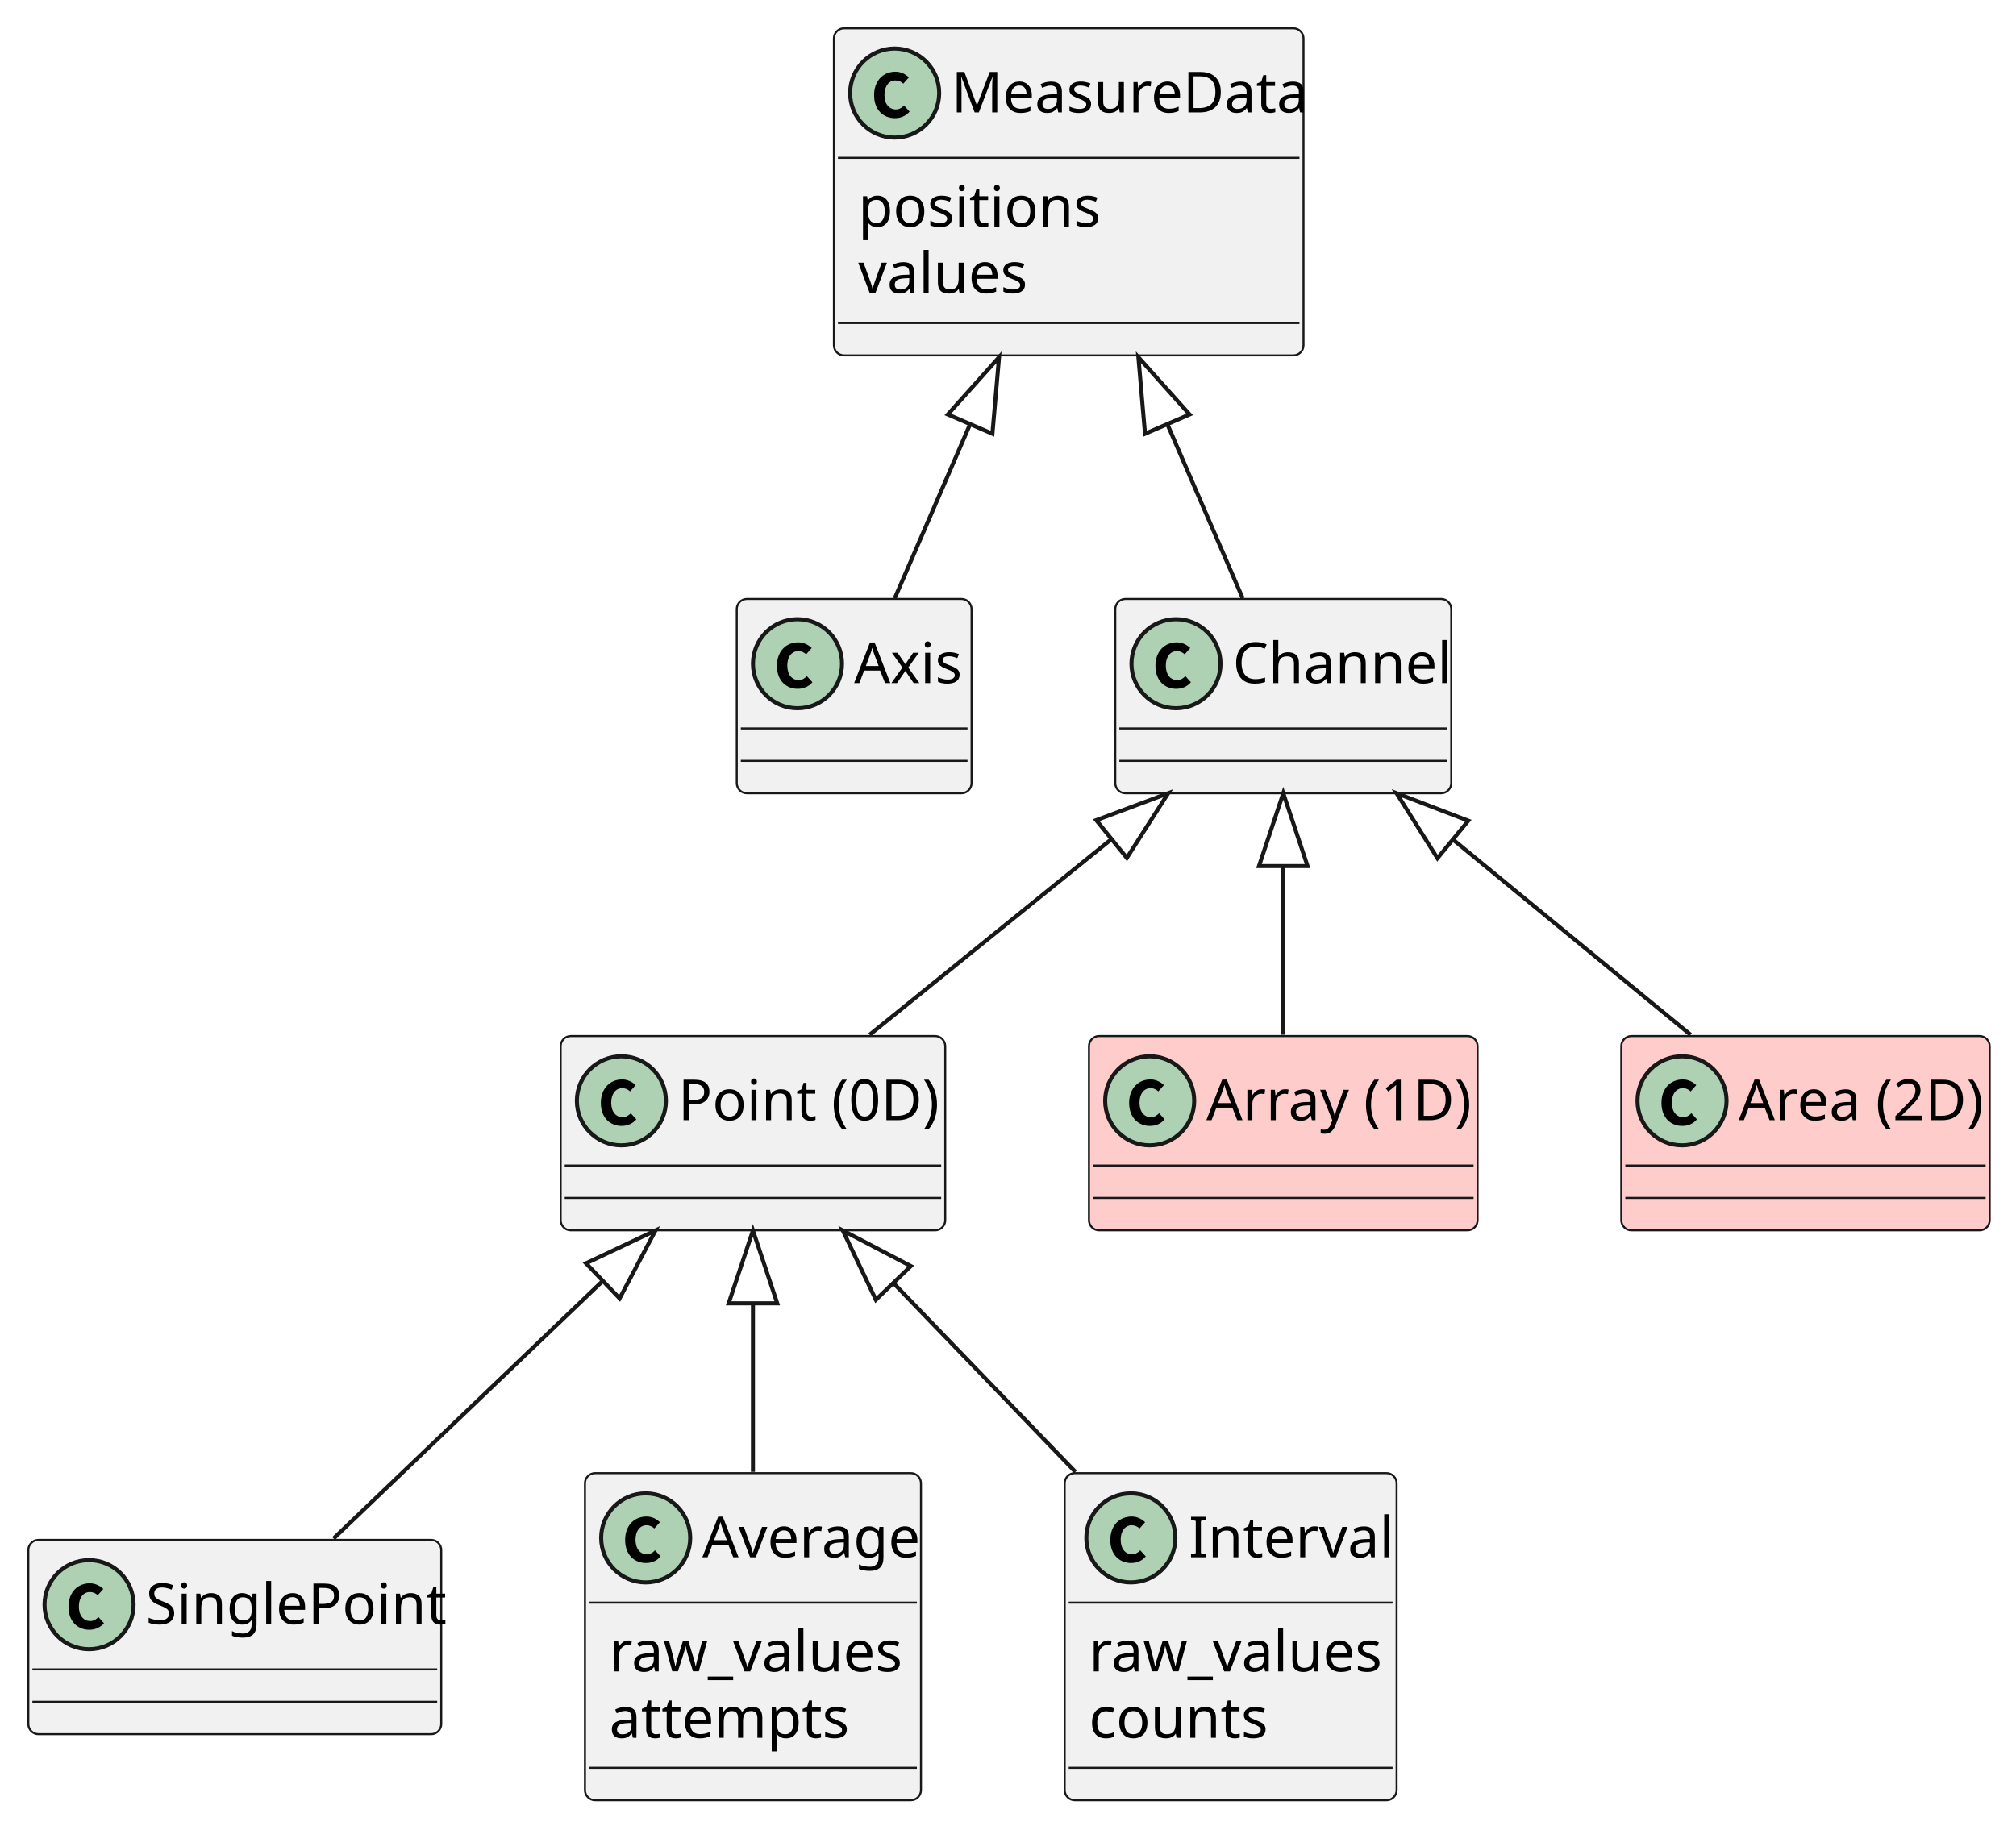
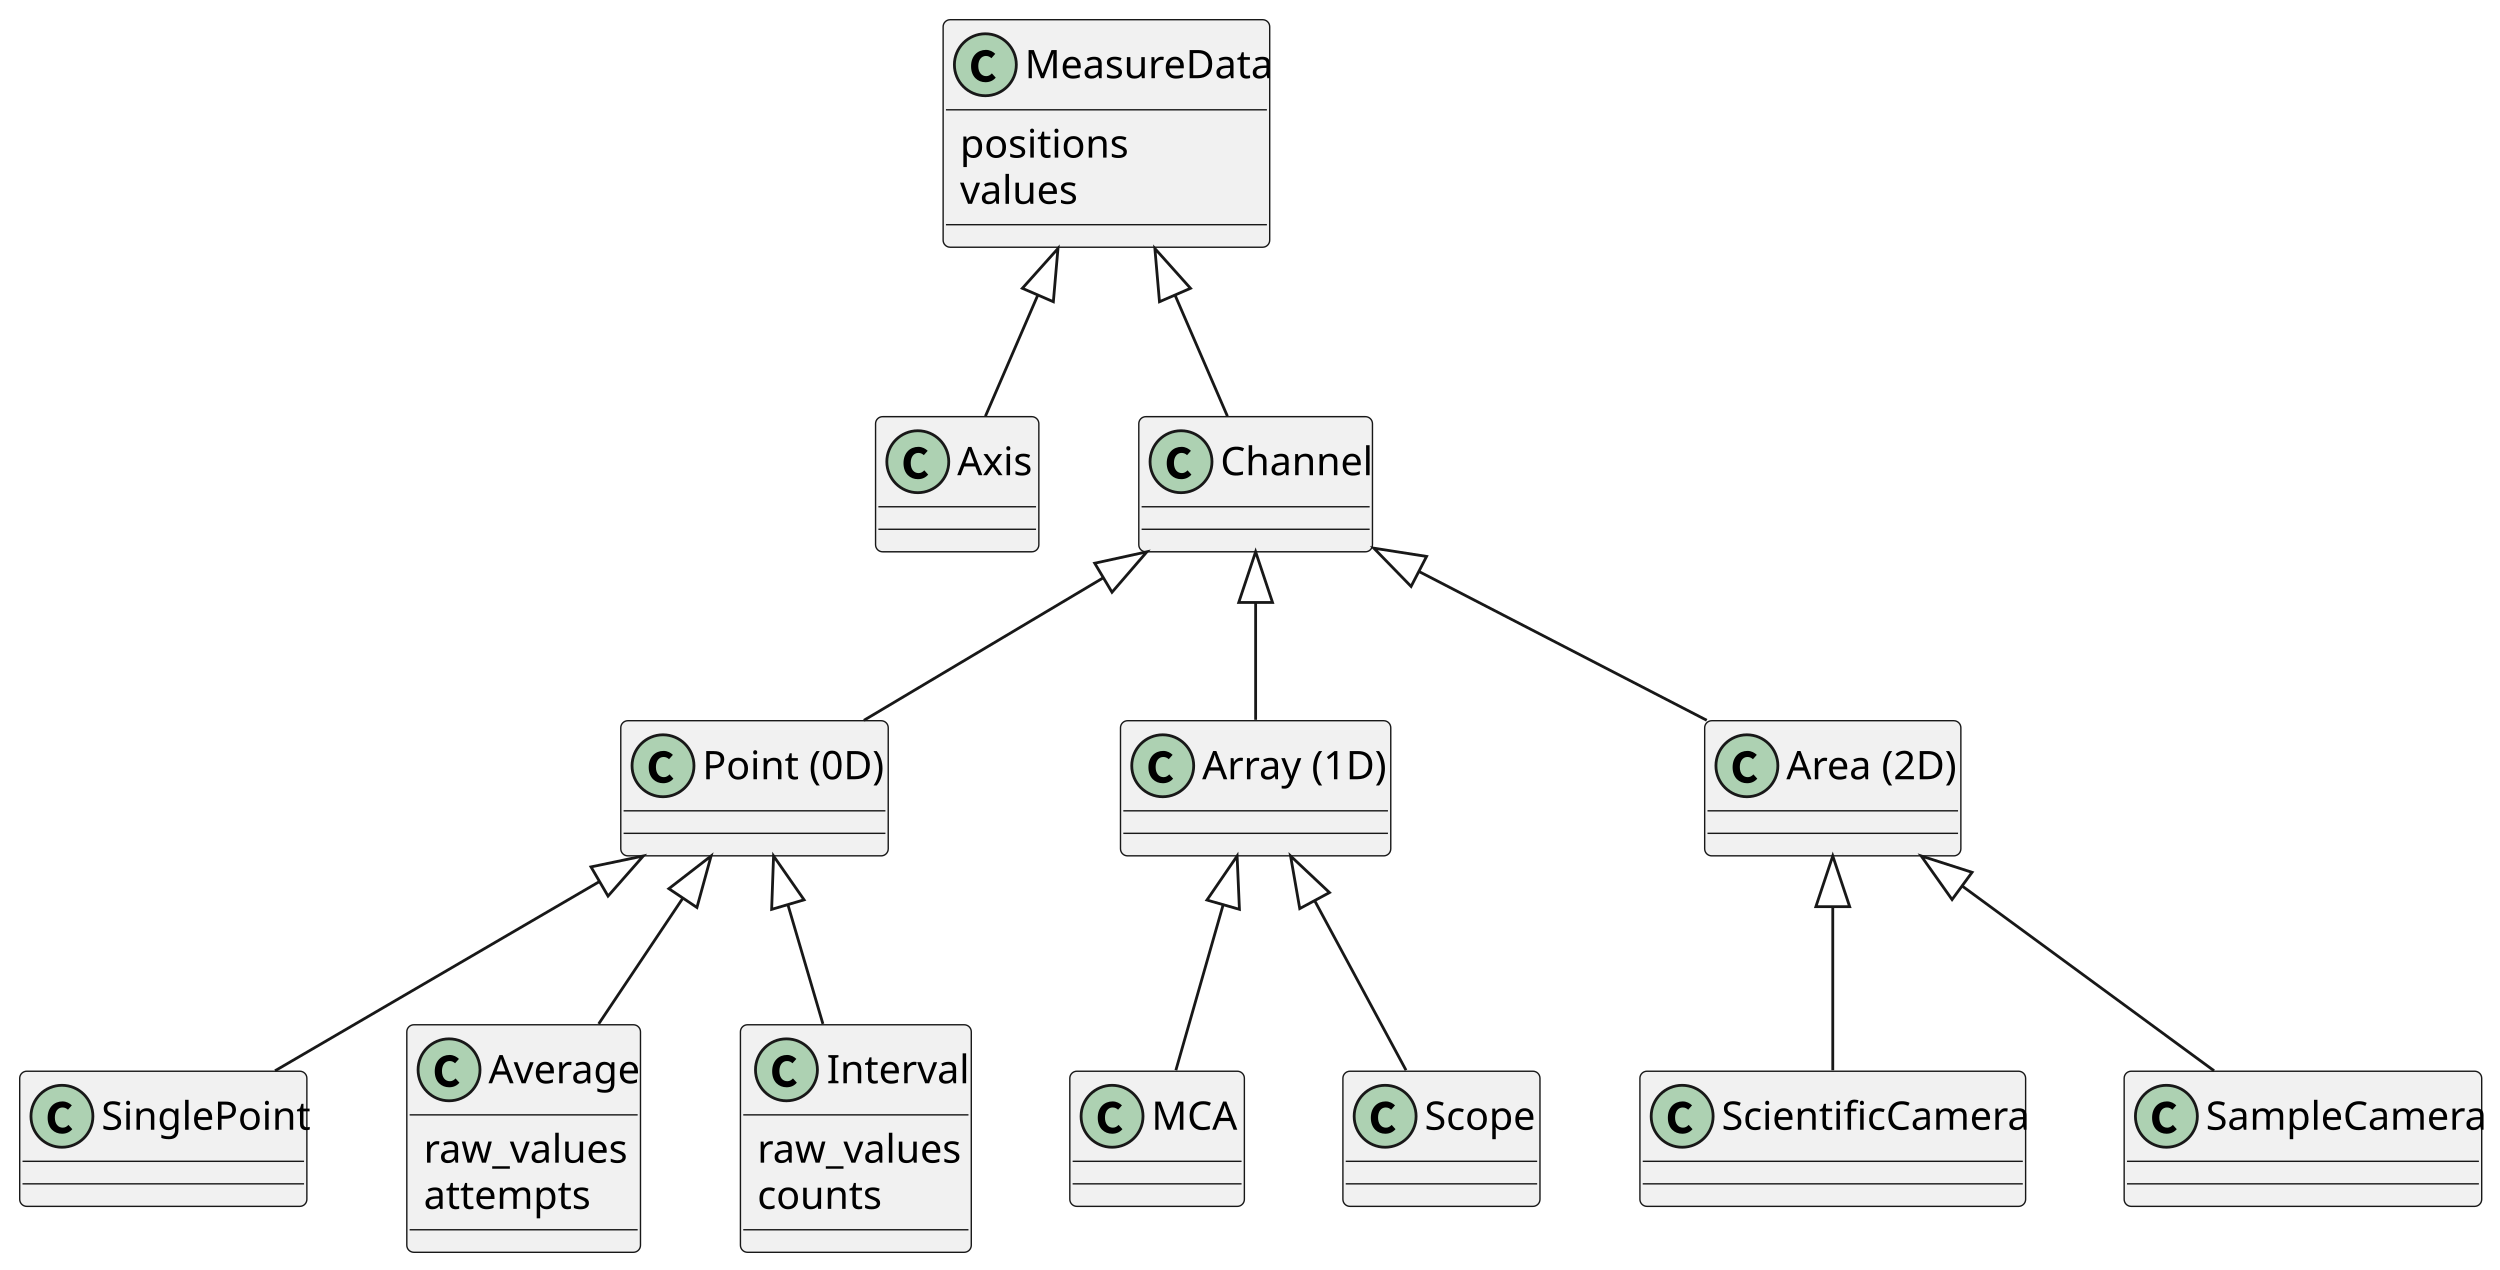
- <svg xmlns="http://www.w3.org/2000/svg" contentStyleType="text/css" height="451px" preserveAspectRatio="none" style="width:498px;height:451px;background:#FFFFFF;" version="1.1" viewBox="0 0 498 451" width="498px" zoomAndPan="magnify">
+ <svg xmlns="http://www.w3.org/2000/svg" contentStyleType="text/css" height="451px" preserveAspectRatio="none" style="width:888px;height:451px;background:#FFFFFF;" version="1.1" viewBox="0 0 888 451" width="888px" zoomAndPan="magnify">
  <defs />
  <g>
    <g id="elem_MeasureData">
-       <rect codeLine="3" fill="#F1F1F1" height="80.812" id="MeasureData" rx="2.5" ry="2.5" style="stroke:#181818;stroke-width:0.5;" width="116" x="206" y="7" />
-       <ellipse cx="221" cy="23" fill="#ADD1B2" rx="11" ry="11" style="stroke:#181818;stroke-width:1.0;" />
-       <path d="M221.047,29.203 C222.547,29.203 223.781,28.641 224.688,27.578 L223.312,26.062 C222.766,26.656 222.109,27.047 221.312,27.047 C219.641,27.047 218.484,25.719 218.484,23.438 C218.484,21.219 219.641,19.875 221.203,19.875 C222.016,19.875 222.609,20.188 223.141,20.672 L224.516,19.125 C223.766,18.391 222.609,17.719 221.203,17.719 C218.25,17.719 215.922,19.859 215.922,23.531 C215.922,27.25 218.297,29.203 221.047,29.203 Z " fill="#000000" />
-       <text fill="#000000" font-family="sans-serif" font-size="14" lengthAdjust="spacing" textLength="84" x="235" y="27.785">MeasureData</text>
-       <line style="stroke:#181818;stroke-width:0.5;" x1="207" x2="321" y1="39" y2="39" />
-       <text fill="#000000" font-family="sans-serif" font-size="14" lengthAdjust="spacing" textLength="57" x="212" y="55.988">positions</text>
-       <text fill="#000000" font-family="sans-serif" font-size="14" lengthAdjust="spacing" textLength="40" x="212" y="72.394">values</text>
-       <line style="stroke:#181818;stroke-width:0.5;" x1="207" x2="321" y1="79.812" y2="79.812" />
+       <rect codeLine="3" fill="#F1F1F1" height="80.812" id="MeasureData" rx="2.5" ry="2.5" style="stroke:#181818;stroke-width:0.5;" width="116" x="335" y="7" />
+       <ellipse cx="350" cy="23" fill="#ADD1B2" rx="11" ry="11" style="stroke:#181818;stroke-width:1.0;" />
+       <path d="M350.047,29.203 C351.547,29.203 352.781,28.641 353.688,27.578 L352.312,26.062 C351.766,26.656 351.109,27.047 350.312,27.047 C348.641,27.047 347.484,25.719 347.484,23.438 C347.484,21.219 348.641,19.875 350.203,19.875 C351.016,19.875 351.609,20.188 352.141,20.672 L353.516,19.125 C352.766,18.391 351.609,17.719 350.203,17.719 C347.25,17.719 344.922,19.859 344.922,23.531 C344.922,27.25 347.297,29.203 350.047,29.203 Z " fill="#000000" />
+       <text fill="#000000" font-family="sans-serif" font-size="14" lengthAdjust="spacing" textLength="84" x="364" y="27.785">MeasureData</text>
+       <line style="stroke:#181818;stroke-width:0.5;" x1="336" x2="450" y1="39" y2="39" />
+       <text fill="#000000" font-family="sans-serif" font-size="14" lengthAdjust="spacing" textLength="57" x="341" y="55.988">positions</text>
+       <text fill="#000000" font-family="sans-serif" font-size="14" lengthAdjust="spacing" textLength="40" x="341" y="72.394">values</text>
+       <line style="stroke:#181818;stroke-width:0.5;" x1="336" x2="450" y1="79.812" y2="79.812" />
    </g>
    <g id="elem_Axis">
-       <rect codeLine="8" fill="#F1F1F1" height="48" id="Axis" rx="2.5" ry="2.5" style="stroke:#181818;stroke-width:0.5;" width="58" x="182" y="148" />
-       <ellipse cx="197" cy="164" fill="#ADD1B2" rx="11" ry="11" style="stroke:#181818;stroke-width:1.0;" />
-       <path d="M197.047,170.203 C198.547,170.203 199.781,169.641 200.688,168.578 L199.312,167.062 C198.766,167.656 198.109,168.047 197.312,168.047 C195.641,168.047 194.484,166.719 194.484,164.438 C194.484,162.219 195.641,160.875 197.203,160.875 C198.016,160.875 198.609,161.188 199.141,161.672 L200.516,160.125 C199.766,159.391 198.609,158.719 197.203,158.719 C194.25,158.719 191.922,160.859 191.922,164.531 C191.922,168.25 194.297,170.203 197.047,170.203 Z " fill="#000000" />
-       <text fill="#000000" font-family="sans-serif" font-size="14" lengthAdjust="spacing" textLength="26" x="211" y="168.785">Axis</text>
-       <line style="stroke:#181818;stroke-width:0.5;" x1="183" x2="239" y1="180" y2="180" />
-       <line style="stroke:#181818;stroke-width:0.5;" x1="183" x2="239" y1="188" y2="188" />
+       <rect codeLine="8" fill="#F1F1F1" height="48" id="Axis" rx="2.5" ry="2.5" style="stroke:#181818;stroke-width:0.5;" width="58" x="311" y="148" />
+       <ellipse cx="326" cy="164" fill="#ADD1B2" rx="11" ry="11" style="stroke:#181818;stroke-width:1.0;" />
+       <path d="M326.047,170.203 C327.547,170.203 328.781,169.641 329.688,168.578 L328.312,167.062 C327.766,167.656 327.109,168.047 326.312,168.047 C324.641,168.047 323.484,166.719 323.484,164.438 C323.484,162.219 324.641,160.875 326.203,160.875 C327.016,160.875 327.609,161.188 328.141,161.672 L329.516,160.125 C328.766,159.391 327.609,158.719 326.203,158.719 C323.25,158.719 320.922,160.859 320.922,164.531 C320.922,168.25 323.297,170.203 326.047,170.203 Z " fill="#000000" />
+       <text fill="#000000" font-family="sans-serif" font-size="14" lengthAdjust="spacing" textLength="26" x="340" y="168.785">Axis</text>
+       <line style="stroke:#181818;stroke-width:0.5;" x1="312" x2="368" y1="180" y2="180" />
+       <line style="stroke:#181818;stroke-width:0.5;" x1="312" x2="368" y1="188" y2="188" />
    </g>
    <g id="elem_Channel">
-       <rect codeLine="10" fill="#F1F1F1" height="48" id="Channel" rx="2.5" ry="2.5" style="stroke:#181818;stroke-width:0.5;" width="83" x="275.5" y="148" />
-       <ellipse cx="290.5" cy="164" fill="#ADD1B2" rx="11" ry="11" style="stroke:#181818;stroke-width:1.0;" />
-       <path d="M290.547,170.203 C292.047,170.203 293.281,169.641 294.188,168.578 L292.812,167.062 C292.266,167.656 291.609,168.047 290.812,168.047 C289.141,168.047 287.984,166.719 287.984,164.438 C287.984,162.219 289.141,160.875 290.703,160.875 C291.516,160.875 292.109,161.188 292.641,161.672 L294.016,160.125 C293.266,159.391 292.109,158.719 290.703,158.719 C287.75,158.719 285.422,160.859 285.422,164.531 C285.422,168.25 287.797,170.203 290.547,170.203 Z " fill="#000000" />
-       <text fill="#000000" font-family="sans-serif" font-size="14" lengthAdjust="spacing" textLength="51" x="304.5" y="168.785">Channel</text>
-       <line style="stroke:#181818;stroke-width:0.5;" x1="276.5" x2="357.5" y1="180" y2="180" />
-       <line style="stroke:#181818;stroke-width:0.5;" x1="276.5" x2="357.5" y1="188" y2="188" />
+       <rect codeLine="10" fill="#F1F1F1" height="48" id="Channel" rx="2.5" ry="2.5" style="stroke:#181818;stroke-width:0.5;" width="83" x="404.5" y="148" />
+       <ellipse cx="419.5" cy="164" fill="#ADD1B2" rx="11" ry="11" style="stroke:#181818;stroke-width:1.0;" />
+       <path d="M419.547,170.203 C421.047,170.203 422.281,169.641 423.188,168.578 L421.812,167.062 C421.266,167.656 420.609,168.047 419.812,168.047 C418.141,168.047 416.984,166.719 416.984,164.438 C416.984,162.219 418.141,160.875 419.703,160.875 C420.516,160.875 421.109,161.188 421.641,161.672 L423.016,160.125 C422.266,159.391 421.109,158.719 419.703,158.719 C416.75,158.719 414.422,160.859 414.422,164.531 C414.422,168.25 416.797,170.203 419.547,170.203 Z " fill="#000000" />
+       <text fill="#000000" font-family="sans-serif" font-size="14" lengthAdjust="spacing" textLength="51" x="433.5" y="168.785">Channel</text>
+       <line style="stroke:#181818;stroke-width:0.5;" x1="405.5" x2="486.5" y1="180" y2="180" />
+       <line style="stroke:#181818;stroke-width:0.5;" x1="405.5" x2="486.5" y1="188" y2="188" />
    </g>
    <g id="elem_Point (0D)">
-       <rect codeLine="12" fill="#F1F1F1" height="48" id="Point (0D)" rx="2.5" ry="2.5" style="stroke:#181818;stroke-width:0.5;" width="95" x="138.5" y="256" />
-       <ellipse cx="153.5" cy="272" fill="#ADD1B2" rx="11" ry="11" style="stroke:#181818;stroke-width:1.0;" />
-       <path d="M153.547,278.203 C155.047,278.203 156.281,277.641 157.188,276.578 L155.812,275.062 C155.266,275.656 154.609,276.047 153.812,276.047 C152.141,276.047 150.984,274.719 150.984,272.438 C150.984,270.219 152.141,268.875 153.703,268.875 C154.516,268.875 155.109,269.188 155.641,269.672 L157.016,268.125 C156.266,267.391 155.109,266.719 153.703,266.719 C150.75,266.719 148.422,268.859 148.422,272.531 C148.422,276.25 150.797,278.203 153.547,278.203 Z " fill="#000000" />
-       <text fill="#000000" font-family="sans-serif" font-size="14" lengthAdjust="spacing" textLength="63" x="167.5" y="276.785">Point (0D)</text>
-       <line style="stroke:#181818;stroke-width:0.5;" x1="139.5" x2="232.5" y1="288" y2="288" />
-       <line style="stroke:#181818;stroke-width:0.5;" x1="139.5" x2="232.5" y1="296" y2="296" />
+       <rect codeLine="12" fill="#F1F1F1" height="48" id="Point (0D)" rx="2.5" ry="2.5" style="stroke:#181818;stroke-width:0.5;" width="95" x="220.5" y="256" />
+       <ellipse cx="235.5" cy="272" fill="#ADD1B2" rx="11" ry="11" style="stroke:#181818;stroke-width:1.0;" />
+       <path d="M235.547,278.203 C237.047,278.203 238.281,277.641 239.188,276.578 L237.812,275.062 C237.266,275.656 236.609,276.047 235.812,276.047 C234.141,276.047 232.984,274.719 232.984,272.438 C232.984,270.219 234.141,268.875 235.703,268.875 C236.516,268.875 237.109,269.188 237.641,269.672 L239.016,268.125 C238.266,267.391 237.109,266.719 235.703,266.719 C232.75,266.719 230.422,268.859 230.422,272.531 C230.422,276.25 232.797,278.203 235.547,278.203 Z " fill="#000000" />
+       <text fill="#000000" font-family="sans-serif" font-size="14" lengthAdjust="spacing" textLength="63" x="249.5" y="276.785">Point (0D)</text>
+       <line style="stroke:#181818;stroke-width:0.5;" x1="221.5" x2="314.5" y1="288" y2="288" />
+       <line style="stroke:#181818;stroke-width:0.5;" x1="221.5" x2="314.5" y1="296" y2="296" />
    </g>
    <g id="elem_SinglePoint">
      <rect codeLine="14" fill="#F1F1F1" height="48" id="SinglePoint" rx="2.5" ry="2.5" style="stroke:#181818;stroke-width:0.5;" width="102" x="7" y="380.5" />
      <ellipse cx="22" cy="396.5" fill="#ADD1B2" rx="11" ry="11" style="stroke:#181818;stroke-width:1.0;" />
      <path d="M22.047,402.703 C23.547,402.703 24.781,402.141 25.688,401.078 L24.312,399.562 C23.766,400.156 23.109,400.547 22.312,400.547 C20.641,400.547 19.484,399.219 19.484,396.938 C19.484,394.719 20.641,393.375 22.203,393.375 C23.016,393.375 23.609,393.688 24.141,394.172 L25.516,392.625 C24.766,391.891 23.609,391.219 22.203,391.219 C19.25,391.219 16.922,393.359 16.922,397.031 C16.922,400.75 19.297,402.703 22.047,402.703 Z " fill="#000000" />
      <text fill="#000000" font-family="sans-serif" font-size="14" lengthAdjust="spacing" textLength="70" x="36" y="401.285">SinglePoint</text>
      <line style="stroke:#181818;stroke-width:0.5;" x1="8" x2="108" y1="412.5" y2="412.5" />
      <line style="stroke:#181818;stroke-width:0.5;" x1="8" x2="108" y1="420.5" y2="420.5" />
    </g>
    <g id="elem_Average">
      <rect codeLine="16" fill="#F1F1F1" height="80.812" id="Average" rx="2.5" ry="2.5" style="stroke:#181818;stroke-width:0.5;" width="83" x="144.5" y="364" />
      <ellipse cx="159.5" cy="380" fill="#ADD1B2" rx="11" ry="11" style="stroke:#181818;stroke-width:1.0;" />
      <path d="M159.547,386.203 C161.047,386.203 162.281,385.641 163.188,384.578 L161.812,383.062 C161.266,383.656 160.609,384.047 159.812,384.047 C158.141,384.047 156.984,382.719 156.984,380.438 C156.984,378.219 158.141,376.875 159.703,376.875 C160.516,376.875 161.109,377.188 161.641,377.672 L163.016,376.125 C162.266,375.391 161.109,374.719 159.703,374.719 C156.75,374.719 154.422,376.859 154.422,380.531 C154.422,384.25 156.797,386.203 159.547,386.203 Z " fill="#000000" />
      <text fill="#000000" font-family="sans-serif" font-size="14" lengthAdjust="spacing" textLength="51" x="173.5" y="384.785">Average</text>
      <line style="stroke:#181818;stroke-width:0.5;" x1="145.5" x2="226.5" y1="396" y2="396" />
      <text fill="#000000" font-family="sans-serif" font-size="14" lengthAdjust="spacing" textLength="70" x="150.5" y="412.988">raw_values</text>
      <text fill="#000000" font-family="sans-serif" font-size="14" lengthAdjust="spacing" textLength="57" x="150.5" y="429.394">attempts</text>
      <line style="stroke:#181818;stroke-width:0.5;" x1="145.5" x2="226.5" y1="436.812" y2="436.812" />
    </g>
    <g id="elem_Interval">
      <rect codeLine="21" fill="#F1F1F1" height="80.812" id="Interval" rx="2.5" ry="2.5" style="stroke:#181818;stroke-width:0.5;" width="82" x="263" y="364" />
      <ellipse cx="279.35" cy="380" fill="#ADD1B2" rx="11" ry="11" style="stroke:#181818;stroke-width:1.0;" />
      <path d="M279.397,386.203 C280.897,386.203 282.131,385.641 283.038,384.578 L281.663,383.062 C281.116,383.656 280.459,384.047 279.663,384.047 C277.991,384.047 276.834,382.719 276.834,380.438 C276.834,378.219 277.991,376.875 279.553,376.875 C280.366,376.875 280.959,377.188 281.491,377.672 L282.866,376.125 C282.116,375.391 280.959,374.719 279.553,374.719 C276.6,374.719 274.272,376.859 274.272,380.531 C274.272,384.25 276.647,386.203 279.397,386.203 Z " fill="#000000" />
      <text fill="#000000" font-family="sans-serif" font-size="14" lengthAdjust="spacing" textLength="47" x="293.65" y="384.785">Interval</text>
      <line style="stroke:#181818;stroke-width:0.5;" x1="264" x2="344" y1="396" y2="396" />
      <text fill="#000000" font-family="sans-serif" font-size="14" lengthAdjust="spacing" textLength="70" x="269" y="412.988">raw_values</text>
      <text fill="#000000" font-family="sans-serif" font-size="14" lengthAdjust="spacing" textLength="43" x="269" y="429.394">counts</text>
      <line style="stroke:#181818;stroke-width:0.5;" x1="264" x2="344" y1="436.812" y2="436.812" />
    </g>
    <g id="elem_Array (1D)">
-       <rect codeLine="26" fill="#FFCCCC" height="48" id="Array (1D)" rx="2.5" ry="2.5" style="stroke:#181818;stroke-width:0.5;" width="96" x="269" y="256" />
-       <ellipse cx="284" cy="272" fill="#ADD1B2" rx="11" ry="11" style="stroke:#181818;stroke-width:1.0;" />
-       <path d="M284.047,278.203 C285.547,278.203 286.781,277.641 287.688,276.578 L286.312,275.062 C285.766,275.656 285.109,276.047 284.312,276.047 C282.641,276.047 281.484,274.719 281.484,272.438 C281.484,270.219 282.641,268.875 284.203,268.875 C285.016,268.875 285.609,269.188 286.141,269.672 L287.516,268.125 C286.766,267.391 285.609,266.719 284.203,266.719 C281.25,266.719 278.922,268.859 278.922,272.531 C278.922,276.25 281.297,278.203 284.047,278.203 Z " fill="#000000" />
-       <text fill="#000000" font-family="sans-serif" font-size="14" lengthAdjust="spacing" textLength="64" x="298" y="276.785">Array (1D)</text>
-       <line style="stroke:#181818;stroke-width:0.5;" x1="270" x2="364" y1="288" y2="288" />
-       <line style="stroke:#181818;stroke-width:0.5;" x1="270" x2="364" y1="296" y2="296" />
+       <rect codeLine="26" fill="#F1F1F1" height="48" id="Array (1D)" rx="2.5" ry="2.5" style="stroke:#181818;stroke-width:0.5;" width="96" x="398" y="256" />
+       <ellipse cx="413" cy="272" fill="#ADD1B2" rx="11" ry="11" style="stroke:#181818;stroke-width:1.0;" />
+       <path d="M413.047,278.203 C414.547,278.203 415.781,277.641 416.688,276.578 L415.312,275.062 C414.766,275.656 414.109,276.047 413.312,276.047 C411.641,276.047 410.484,274.719 410.484,272.438 C410.484,270.219 411.641,268.875 413.203,268.875 C414.016,268.875 414.609,269.188 415.141,269.672 L416.516,268.125 C415.766,267.391 414.609,266.719 413.203,266.719 C410.25,266.719 407.922,268.859 407.922,272.531 C407.922,276.25 410.297,278.203 413.047,278.203 Z " fill="#000000" />
+       <text fill="#000000" font-family="sans-serif" font-size="14" lengthAdjust="spacing" textLength="64" x="427" y="276.785">Array (1D)</text>
+       <line style="stroke:#181818;stroke-width:0.5;" x1="399" x2="493" y1="288" y2="288" />
+       <line style="stroke:#181818;stroke-width:0.5;" x1="399" x2="493" y1="296" y2="296" />
+     </g>
+     <g id="elem_MCA">
+       <rect codeLine="28" fill="#F1F1F1" height="48" id="MCA" rx="2.5" ry="2.5" style="stroke:#181818;stroke-width:0.5;" width="62" x="380" y="380.5" />
+       <ellipse cx="395" cy="396.5" fill="#ADD1B2" rx="11" ry="11" style="stroke:#181818;stroke-width:1.0;" />
+       <path d="M395.047,402.703 C396.547,402.703 397.781,402.141 398.688,401.078 L397.312,399.562 C396.766,400.156 396.109,400.547 395.312,400.547 C393.641,400.547 392.484,399.219 392.484,396.938 C392.484,394.719 393.641,393.375 395.203,393.375 C396.016,393.375 396.609,393.688 397.141,394.172 L398.516,392.625 C397.766,391.891 396.609,391.219 395.203,391.219 C392.25,391.219 389.922,393.359 389.922,397.031 C389.922,400.75 392.297,402.703 395.047,402.703 Z " fill="#000000" />
+       <text fill="#000000" font-family="sans-serif" font-size="14" lengthAdjust="spacing" textLength="30" x="409" y="401.285">MCA</text>
+       <line style="stroke:#181818;stroke-width:0.5;" x1="381" x2="441" y1="412.5" y2="412.5" />
+       <line style="stroke:#181818;stroke-width:0.5;" x1="381" x2="441" y1="420.5" y2="420.5" />
+     </g>
+     <g id="elem_Scope">
+       <rect codeLine="30" fill="#F1F1F1" height="48" id="Scope" rx="2.5" ry="2.5" style="stroke:#181818;stroke-width:0.5;" width="70" x="477" y="380.5" />
+       <ellipse cx="492" cy="396.5" fill="#ADD1B2" rx="11" ry="11" style="stroke:#181818;stroke-width:1.0;" />
+       <path d="M492.047,402.703 C493.547,402.703 494.781,402.141 495.688,401.078 L494.312,399.562 C493.766,400.156 493.109,400.547 492.312,400.547 C490.641,400.547 489.484,399.219 489.484,396.938 C489.484,394.719 490.641,393.375 492.203,393.375 C493.016,393.375 493.609,393.688 494.141,394.172 L495.516,392.625 C494.766,391.891 493.609,391.219 492.203,391.219 C489.25,391.219 486.922,393.359 486.922,397.031 C486.922,400.75 489.297,402.703 492.047,402.703 Z " fill="#000000" />
+       <text fill="#000000" font-family="sans-serif" font-size="14" lengthAdjust="spacing" textLength="38" x="506" y="401.285">Scope</text>
+       <line style="stroke:#181818;stroke-width:0.5;" x1="478" x2="546" y1="412.5" y2="412.5" />
+       <line style="stroke:#181818;stroke-width:0.5;" x1="478" x2="546" y1="420.5" y2="420.5" />
    </g>
    <g id="elem_Area (2D)">
-       <rect codeLine="28" fill="#FFCCCC" height="48" id="Area (2D)" rx="2.5" ry="2.5" style="stroke:#181818;stroke-width:0.5;" width="91" x="400.5" y="256" />
-       <ellipse cx="415.5" cy="272" fill="#ADD1B2" rx="11" ry="11" style="stroke:#181818;stroke-width:1.0;" />
-       <path d="M415.547,278.203 C417.047,278.203 418.281,277.641 419.188,276.578 L417.812,275.062 C417.266,275.656 416.609,276.047 415.812,276.047 C414.141,276.047 412.984,274.719 412.984,272.438 C412.984,270.219 414.141,268.875 415.703,268.875 C416.516,268.875 417.109,269.188 417.641,269.672 L419.016,268.125 C418.266,267.391 417.109,266.719 415.703,266.719 C412.75,266.719 410.422,268.859 410.422,272.531 C410.422,276.25 412.797,278.203 415.547,278.203 Z " fill="#000000" />
-       <text fill="#000000" font-family="sans-serif" font-size="14" lengthAdjust="spacing" textLength="59" x="429.5" y="276.785">Area (2D)</text>
-       <line style="stroke:#181818;stroke-width:0.5;" x1="401.5" x2="490.5" y1="288" y2="288" />
-       <line style="stroke:#181818;stroke-width:0.5;" x1="401.5" x2="490.5" y1="296" y2="296" />
+       <rect codeLine="32" fill="#F1F1F1" height="48" id="Area (2D)" rx="2.5" ry="2.5" style="stroke:#181818;stroke-width:0.5;" width="91" x="605.5" y="256" />
+       <ellipse cx="620.5" cy="272" fill="#ADD1B2" rx="11" ry="11" style="stroke:#181818;stroke-width:1.0;" />
+       <path d="M620.547,278.203 C622.047,278.203 623.281,277.641 624.188,276.578 L622.812,275.062 C622.266,275.656 621.609,276.047 620.812,276.047 C619.141,276.047 617.984,274.719 617.984,272.438 C617.984,270.219 619.141,268.875 620.703,268.875 C621.516,268.875 622.109,269.188 622.641,269.672 L624.016,268.125 C623.266,267.391 622.109,266.719 620.703,266.719 C617.75,266.719 615.422,268.859 615.422,272.531 C615.422,276.25 617.797,278.203 620.547,278.203 Z " fill="#000000" />
+       <text fill="#000000" font-family="sans-serif" font-size="14" lengthAdjust="spacing" textLength="59" x="634.5" y="276.785">Area (2D)</text>
+       <line style="stroke:#181818;stroke-width:0.5;" x1="606.5" x2="695.5" y1="288" y2="288" />
+       <line style="stroke:#181818;stroke-width:0.5;" x1="606.5" x2="695.5" y1="296" y2="296" />
+     </g>
+     <g id="elem_ScientificCamera">
+       <rect codeLine="34" fill="#F1F1F1" height="48" id="ScientificCamera" rx="2.5" ry="2.5" style="stroke:#181818;stroke-width:0.5;" width="137" x="582.5" y="380.5" />
+       <ellipse cx="597.5" cy="396.5" fill="#ADD1B2" rx="11" ry="11" style="stroke:#181818;stroke-width:1.0;" />
+       <path d="M597.547,402.703 C599.047,402.703 600.281,402.141 601.188,401.078 L599.812,399.562 C599.266,400.156 598.609,400.547 597.812,400.547 C596.141,400.547 594.984,399.219 594.984,396.938 C594.984,394.719 596.141,393.375 597.703,393.375 C598.516,393.375 599.109,393.688 599.641,394.172 L601.016,392.625 C600.266,391.891 599.109,391.219 597.703,391.219 C594.75,391.219 592.422,393.359 592.422,397.031 C592.422,400.75 594.797,402.703 597.547,402.703 Z " fill="#000000" />
+       <text fill="#000000" font-family="sans-serif" font-size="14" lengthAdjust="spacing" textLength="105" x="611.5" y="401.285">ScientificCamera</text>
+       <line style="stroke:#181818;stroke-width:0.5;" x1="583.5" x2="718.5" y1="412.5" y2="412.5" />
+       <line style="stroke:#181818;stroke-width:0.5;" x1="583.5" x2="718.5" y1="420.5" y2="420.5" />
+     </g>
+     <g id="elem_SampleCamera">
+       <rect codeLine="36" fill="#F1F1F1" height="48" id="SampleCamera" rx="2.5" ry="2.5" style="stroke:#181818;stroke-width:0.5;" width="127" x="754.5" y="380.5" />
+       <ellipse cx="769.5" cy="396.5" fill="#ADD1B2" rx="11" ry="11" style="stroke:#181818;stroke-width:1.0;" />
+       <path d="M769.547,402.703 C771.047,402.703 772.281,402.141 773.188,401.078 L771.812,399.562 C771.266,400.156 770.609,400.547 769.812,400.547 C768.141,400.547 766.984,399.219 766.984,396.938 C766.984,394.719 768.141,393.375 769.703,393.375 C770.516,393.375 771.109,393.688 771.641,394.172 L773.016,392.625 C772.266,391.891 771.109,391.219 769.703,391.219 C766.75,391.219 764.422,393.359 764.422,397.031 C764.422,400.75 766.797,402.703 769.547,402.703 Z " fill="#000000" />
+       <text fill="#000000" font-family="sans-serif" font-size="14" lengthAdjust="spacing" textLength="95" x="783.5" y="401.285">SampleCamera</text>
+       <line style="stroke:#181818;stroke-width:0.5;" x1="755.5" x2="880.5" y1="412.5" y2="412.5" />
+       <line style="stroke:#181818;stroke-width:0.5;" x1="755.5" x2="880.5" y1="420.5" y2="420.5" />
    </g>
    <g id="link_MeasureData_Axis">
-       <path d="M239.645,104.791 C231.125,124.491 228.28,131.07 221.02,147.84 " fill="none" id="MeasureData-backto-Axis" style="stroke:#181818;stroke-width:1.0;" />
-       <polygon fill="none" points="246.79,88.27,234.138,102.409,245.152,107.173,246.79,88.27" style="stroke:#181818;stroke-width:1.0;" />
+       <path d="M368.645,104.791 C360.125,124.491 357.28,131.07 350.02,147.84 " fill="none" id="MeasureData-backto-Axis" style="stroke:#181818;stroke-width:1.0;" />
+       <polygon fill="none" points="375.79,88.27,363.138,102.409,374.152,107.173,375.79,88.27" style="stroke:#181818;stroke-width:1.0;" />
    </g>
    <g id="link_MeasureData_Channel">
-       <path d="M288.355,104.791 C296.875,124.491 299.72,131.07 306.98,147.84 " fill="none" id="MeasureData-backto-Channel" style="stroke:#181818;stroke-width:1.0;" />
-       <polygon fill="none" points="281.21,88.27,282.848,107.173,293.862,102.409,281.21,88.27" style="stroke:#181818;stroke-width:1.0;" />
+       <path d="M417.355,104.791 C425.875,124.491 428.72,131.07 435.98,147.84 " fill="none" id="MeasureData-backto-Channel" style="stroke:#181818;stroke-width:1.0;" />
+       <polygon fill="none" points="410.21,88.27,411.848,107.173,422.862,102.409,410.21,88.27" style="stroke:#181818;stroke-width:1.0;" />
    </g>
    <g id="link_Channel_Point (0D)">
-       <path d="M274.578,207.324 C252.758,224.984 236.74,237.94 214.82,255.68 " fill="none" id="Channel-backto-Point (0D)" style="stroke:#181818;stroke-width:1.0;" />
-       <polygon fill="none" points="288.57,196,270.804,202.66,278.353,211.988,288.57,196" style="stroke:#181818;stroke-width:1.0;" />
+       <path d="M391.914,205.209 C362.154,222.929 336.67,238.11 306.85,255.86 " fill="none" id="Channel-backto-Point (0D)" style="stroke:#181818;stroke-width:1.0;" />
+       <polygon fill="none" points="407.38,196,388.844,200.054,394.984,210.364,407.38,196" style="stroke:#181818;stroke-width:1.0;" />
    </g>
    <g id="link_Point (0D)_SinglePoint">
-       <path d="M148.915,316.485 C126.175,338.245 105.25,358.28 82.4,380.15 " fill="none" id="Point (0D)-backto-SinglePoint" style="stroke:#181818;stroke-width:1.0;" />
-       <polygon fill="none" points="161.92,304.04,144.767,312.15,153.063,320.82,161.92,304.04" style="stroke:#181818;stroke-width:1.0;" />
+       <path d="M212.951,313.108 C175.521,334.938 135.16,358.49 97.68,380.35 " fill="none" id="Point (0D)-backto-SinglePoint" style="stroke:#181818;stroke-width:1.0;" />
+       <polygon fill="none" points="228.5,304.04,209.928,307.925,215.974,318.291,228.5,304.04" style="stroke:#181818;stroke-width:1.0;" />
    </g>
    <g id="link_Point (0D)_Average">
-       <path d="M186,322.04 C186,338.81 186,343.95 186,363.69 " fill="none" id="Point (0D)-backto-Average" style="stroke:#181818;stroke-width:1.0;" />
-       <polygon fill="none" points="186,304.04,180,322.04,192,322.04,186,304.04" style="stroke:#181818;stroke-width:1.0;" />
+       <path d="M242.565,318.996 C231.334,335.766 225.86,343.95 212.65,363.69 " fill="none" id="Point (0D)-backto-Average" style="stroke:#181818;stroke-width:1.0;" />
+       <polygon fill="none" points="252.58,304.04,237.579,315.658,247.55,322.335,252.58,304.04" style="stroke:#181818;stroke-width:1.0;" />
    </g>
    <g id="link_Point (0D)_Interval">
-       <path d="M220.68,317.002 C236.84,333.772 246.64,343.95 265.65,363.69 " fill="none" id="Point (0D)-backto-Interval" style="stroke:#181818;stroke-width:1.0;" />
-       <polygon fill="none" points="208.19,304.04,216.359,321.165,225,312.838,208.19,304.04" style="stroke:#181818;stroke-width:1.0;" />
+       <path d="M279.847,321.309 C284.777,338.079 286.5,343.95 292.3,363.69 " fill="none" id="Point (0D)-backto-Interval" style="stroke:#181818;stroke-width:1.0;" />
+       <polygon fill="none" points="274.77,304.04,274.09,323.002,285.603,319.617,274.77,304.04" style="stroke:#181818;stroke-width:1.0;" />
    </g>
    <g id="link_Channel_Array (1D)">
-       <path d="M317,214 C317,231.66 317,237.94 317,255.68 " fill="none" id="Channel-backto-Array (1D)" style="stroke:#181818;stroke-width:1.0;" />
-       <polygon fill="none" points="317,196,311,214,323,214,317,196" style="stroke:#181818;stroke-width:1.0;" />
+       <path d="M446,214 C446,231.66 446,237.94 446,255.68 " fill="none" id="Channel-backto-Array (1D)" style="stroke:#181818;stroke-width:1.0;" />
+       <polygon fill="none" points="446,196,440,214,452,214,446,196" style="stroke:#181818;stroke-width:1.0;" />
+     </g>
+     <g id="link_Array (1D)_MCA">
+       <path d="M434.473,321.347 C428.253,343.107 423.92,358.28 417.67,380.15 " fill="none" id="Array (1D)-backto-MCA" style="stroke:#181818;stroke-width:1.0;" />
+       <polygon fill="none" points="439.42,304.04,428.704,319.698,440.242,322.996,439.42,304.04" style="stroke:#181818;stroke-width:1.0;" />
+     </g>
+     <g id="link_Array (1D)_Scope">
+       <path d="M466.951,319.885 C478.681,341.644 487.64,358.28 499.42,380.15 " fill="none" id="Array (1D)-backto-Scope" style="stroke:#181818;stroke-width:1.0;" />
+       <polygon fill="none" points="458.41,304.04,461.67,322.732,472.233,317.037,458.41,304.04" style="stroke:#181818;stroke-width:1.0;" />
    </g>
    <g id="link_Channel_Area (2D)">
-       <path d="M358.897,207.428 C380.387,225.088 396.03,237.94 417.62,255.68 " fill="none" id="Channel-backto-Area (2D)" style="stroke:#181818;stroke-width:1.0;" />
-       <polygon fill="none" points="344.99,196,355.087,212.064,362.706,202.793,344.99,196" style="stroke:#181818;stroke-width:1.0;" />
+       <path d="M503.971,202.975 C538.41,220.775 571.06,237.66 606.24,255.85 " fill="none" id="Channel-backto-Area (2D)" style="stroke:#181818;stroke-width:1.0;" />
+       <polygon fill="none" points="487.98,194.71,501.216,208.305,506.725,197.644,487.98,194.71" style="stroke:#181818;stroke-width:1.0;" />
+     </g>
+     <g id="link_Area (2D)_ScientificCamera">
+       <path d="M651,322.04 C651,343.8 651,358.28 651,380.15 " fill="none" id="Area (2D)-backto-ScientificCamera" style="stroke:#181818;stroke-width:1.0;" />
+       <polygon fill="none" points="651,304.04,645,322.04,657,322.04,651,304.04" style="stroke:#181818;stroke-width:1.0;" />
+     </g>
+     <g id="link_Area (2D)_SampleCamera">
+       <path d="M696.924,314.686 C726.684,336.516 756.64,358.49 786.45,380.35 " fill="none" id="Area (2D)-backto-SampleCamera" style="stroke:#181818;stroke-width:1.0;" />
+       <polygon fill="none" points="682.41,304.04,693.375,319.524,700.473,309.849,682.41,304.04" style="stroke:#181818;stroke-width:1.0;" />
    </g>
  </g>
</svg>
